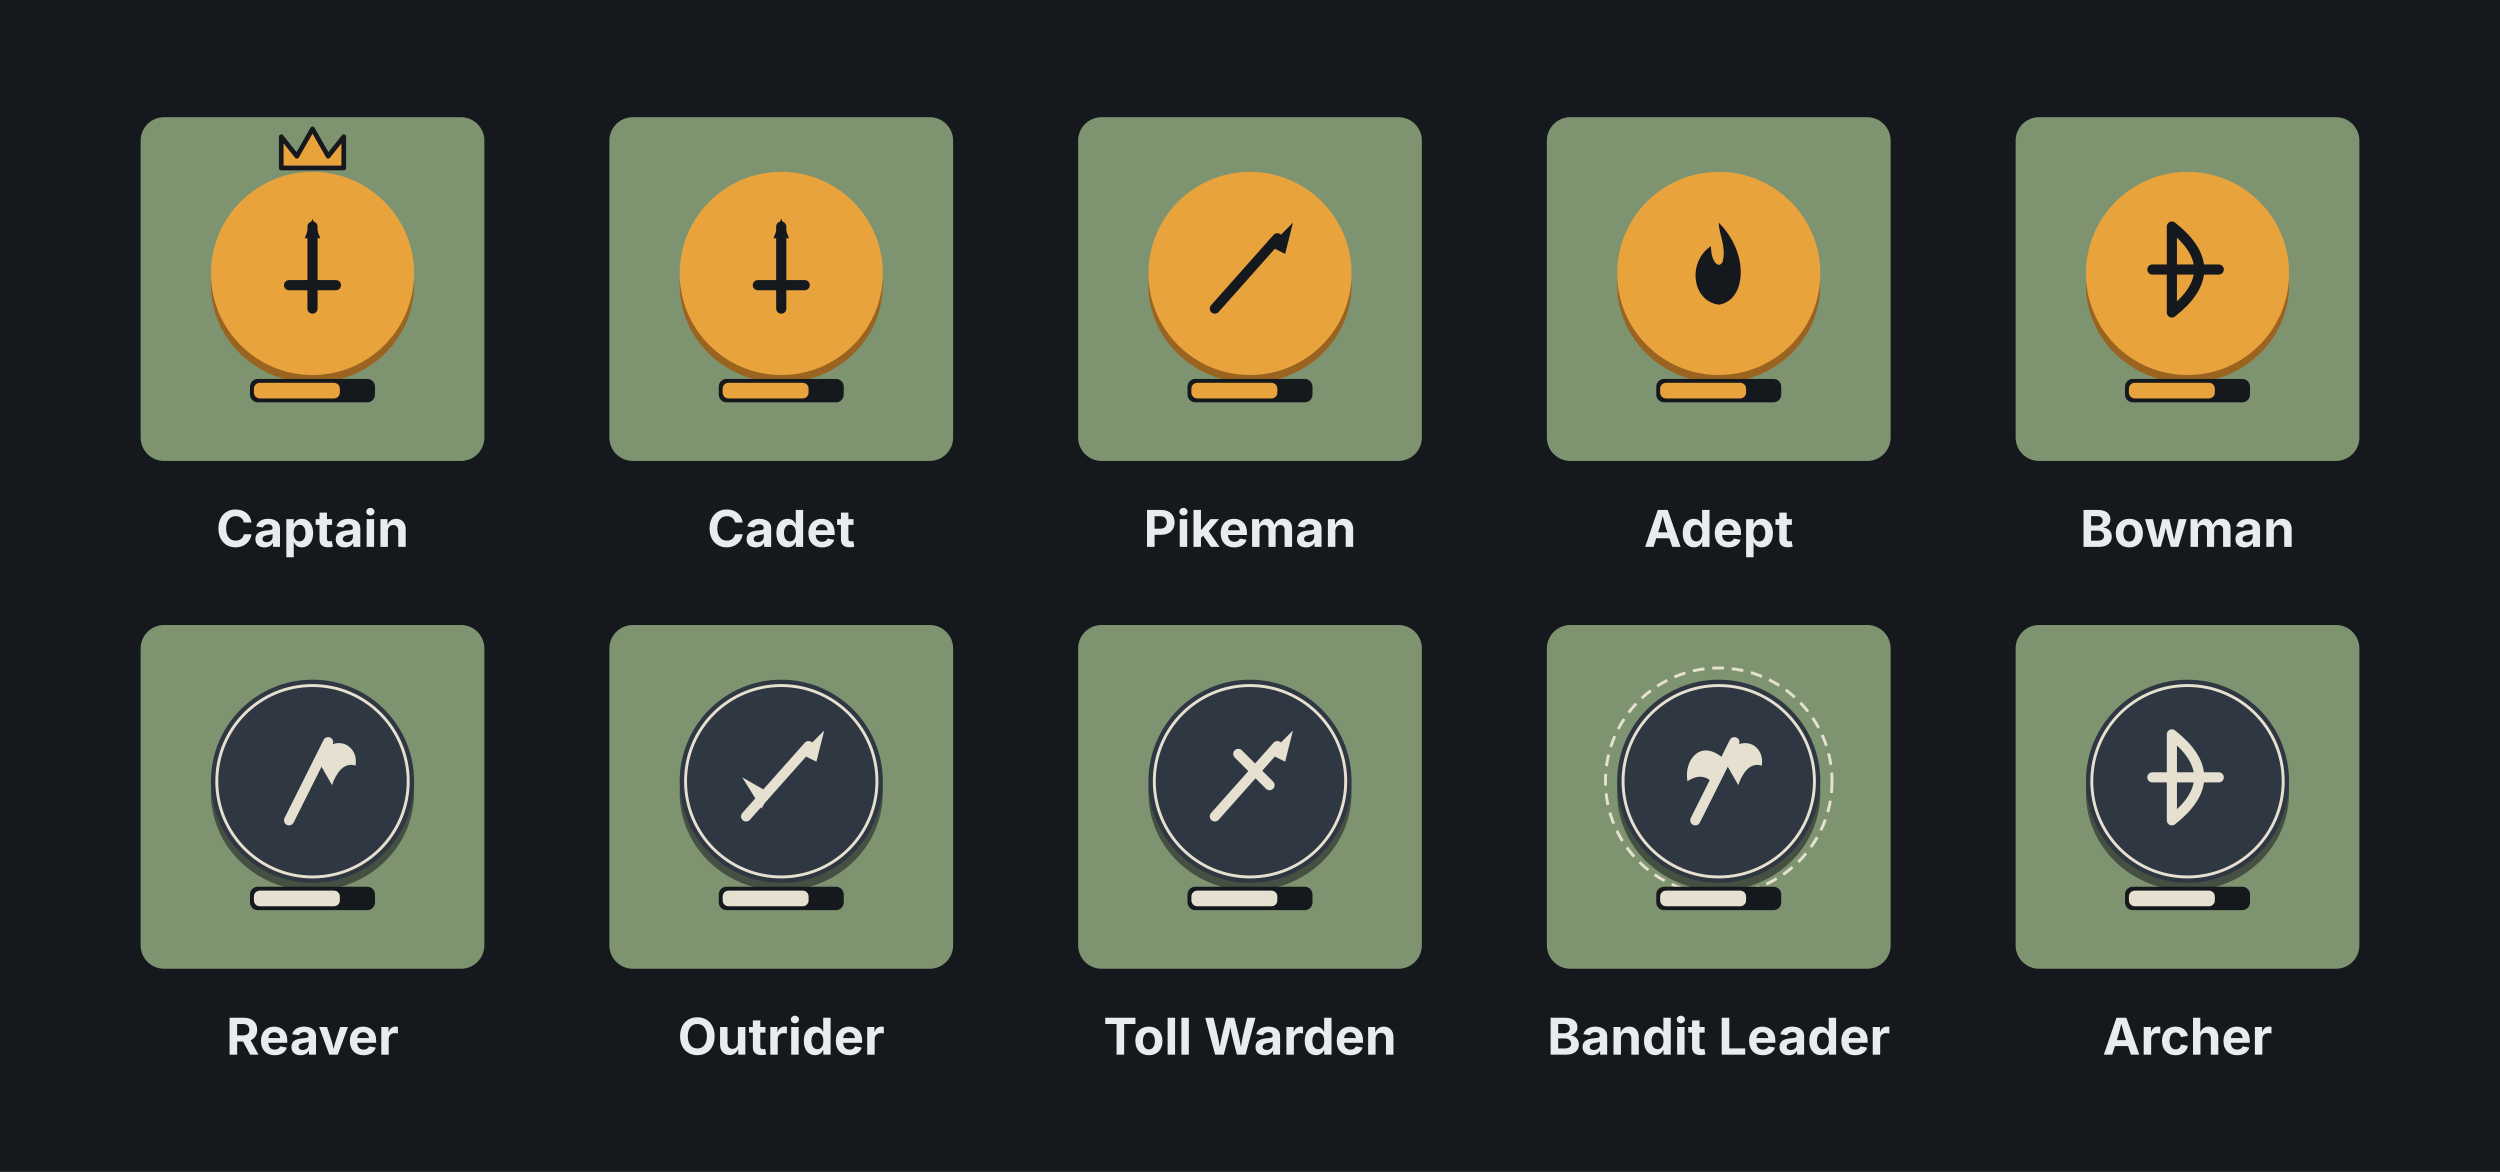
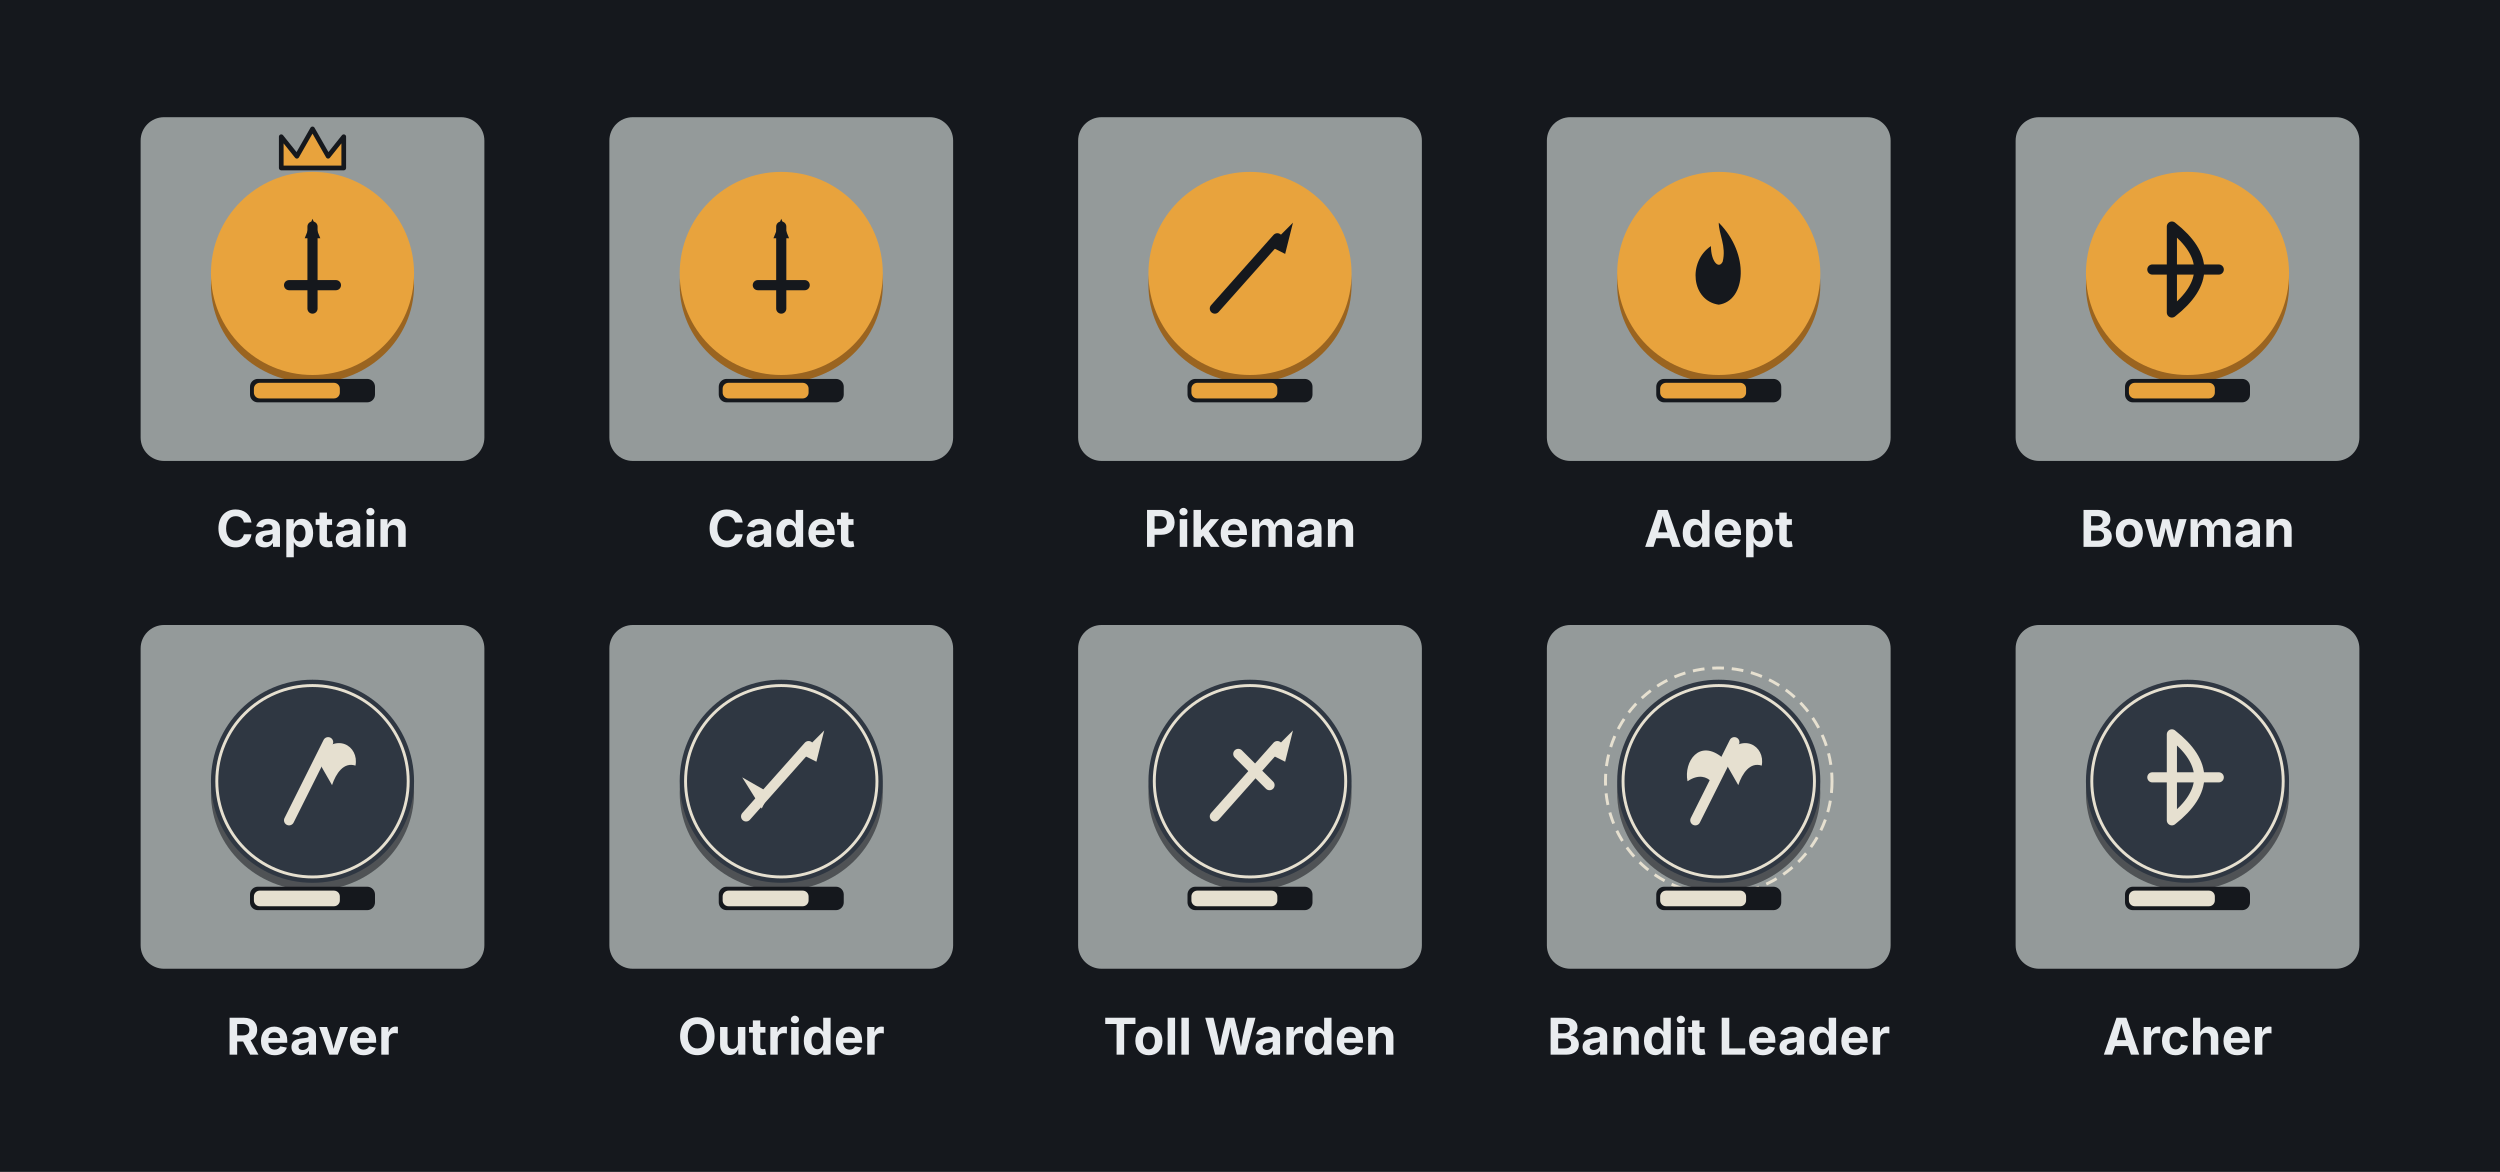
<svg xmlns="http://www.w3.org/2000/svg" width="640" height="300" viewBox="0 0 640 300">
  <style>
-     .t-plain{fill:#7E9470}
+     .t-plain{fill:#949A9A}
    .t-road{fill:#B3AE9C}
    .t-forest{fill:#4F6E54}
    .t-hill{fill:#C8C8A0}
    .t-mountain{fill:#77767C}
    .t-water{fill:#41667F}
    .t-fort{fill:#9FB0C4}
    .t-wall{fill:#23272E}
    .t-throne{fill:#E4E7EA}
    .t-fire{fill:#943C0C}
    .player{fill:#E8A33D}
    .player-deep{fill:#9A6420}
    .enemy{fill:#2F3742}
    .enemy-bone{fill:#E6E0D0}
    .glyph-p{fill:none;stroke:#15181D;stroke-width:2.6;stroke-linecap:round;stroke-linejoin:round}
    .glyph-pf{fill:#15181D}
    .glyph-e{fill:none;stroke:#E6E0D0;stroke-width:2.6;stroke-linecap:round;stroke-linejoin:round}
    .glyph-ef{fill:#E6E0D0}
    .rim-e{fill:none;stroke:#E6E0D0;stroke-width:0.75}
    .ring-lost{fill:none;stroke:#5A6270;stroke-width:1.5}
    .m-selected{fill:#F6D38A} .ms-selected{fill:none;stroke:#F6D38A}
    .m-reach{fill:#BFD9EA} .ms-reach{fill:none;stroke:#BFD9EA}
    .m-threat{fill:#EDE6D6} .ms-threat{fill:none;stroke:#EDE6D6}
    .m-struck{fill:#FFFFFF} .ms-struck{fill:none;stroke:#FFFFFF}
    .u-ink{fill:#15181D}
    .u-panel{fill:#1E232A}
    .u-text{fill:#E9ECEF}
    .u-muted{fill:#8C96A3}
    .u-lost{fill:#5A6270}
    .ui{font-family:Inter, 'DejaVu Sans', sans-serif;font-variant-numeric:tabular-nums} .mono{font-family:'JetBrains Mono', 'DejaVu Sans Mono', monospace}
    .hatch-line{stroke:#943C0C;stroke-width:3}
  </style>
  <rect class="u-ink" width="640" height="300" />
  <rect class="t-plain" x="36" y="30" width="88" height="88" rx="6" />
  <ellipse class="player-deep" cx="80" cy="73" rx="26" ry="25" />
  <circle class="player" cx="80" cy="70" r="26" />
  <path class="glyph-p" d="M80 58 L80 75 M74 73 L86 73 M80 75 L80 79" />
  <path class="glyph-pf" d="M78 61 L80 56 L82 61 Z" />
  <path class="player" d="M72 43 L72 35 L76 40 L80 33 L84 40 L88 35 L88 43 Z" />
  <path class="glyph-p" style="stroke-width:1.2" d="M72 43 L72 35 L76 40 L80 33 L84 40 L88 35 L88 43 Z" />
  <rect class="u-ink" x="64.0" y="97" width="32" height="6" rx="2" />
  <rect class="player" x="65.0" y="98" width="22" height="4" rx="1.5" />
  <text class="ui u-text" x="80" y="140" font-size="13" font-weight="700" text-anchor="middle">Captain</text>
  <rect class="t-plain" x="156" y="30" width="88" height="88" rx="6" />
  <ellipse class="player-deep" cx="200" cy="73" rx="26" ry="25" />
  <circle class="player" cx="200" cy="70" r="26" />
  <path class="glyph-p" d="M200 58 L200 75 M194 73 L206 73 M200 75 L200 79" />
  <path class="glyph-pf" d="M198 61 L200 56 L202 61 Z" />
  <rect class="u-ink" x="184.0" y="97" width="32" height="6" rx="2" />
  <rect class="player" x="185.0" y="98" width="22" height="4" rx="1.5" />
  <text class="ui u-text" x="200" y="140" font-size="13" font-weight="700" text-anchor="middle">Cadet</text>
  <rect class="t-plain" x="276" y="30" width="88" height="88" rx="6" />
  <ellipse class="player-deep" cx="320" cy="73" rx="26" ry="25" />
  <circle class="player" cx="320" cy="70" r="26" />
  <path class="glyph-p" d="M311 79 L327 61" />
  <path class="glyph-pf" d="M325 63 L331 57 L329 65 Z" />
  <rect class="u-ink" x="304.0" y="97" width="32" height="6" rx="2" />
  <rect class="player" x="305.0" y="98" width="22" height="4" rx="1.5" />
  <text class="ui u-text" x="320" y="140" font-size="13" font-weight="700" text-anchor="middle">Pikeman</text>
  <rect class="t-plain" x="396" y="30" width="88" height="88" rx="6" />
  <ellipse class="player-deep" cx="440" cy="73" rx="26" ry="25" />
  <circle class="player" cx="440" cy="70" r="26" />
  <path class="glyph-pf" d="M440 57 C448 65 447 77 440 78 C433 77 432 67 438 63 C438 67 440 69 441 67 C442 63 440 60 440 57 Z" />
  <rect class="u-ink" x="424.0" y="97" width="32" height="6" rx="2" />
  <rect class="player" x="425.0" y="98" width="22" height="4" rx="1.5" />
  <text class="ui u-text" x="440" y="140" font-size="13" font-weight="700" text-anchor="middle">Adept</text>
  <rect class="t-plain" x="516" y="30" width="88" height="88" rx="6" />
  <ellipse class="player-deep" cx="560" cy="73" rx="26" ry="25" />
  <circle class="player" cx="560" cy="70" r="26" />
  <path class="glyph-p" d="M556 58 Q570 69 556 80 M556 58 L556 80" />
  <path class="glyph-p" d="M551 69 L568 69" />
  <rect class="u-ink" x="544.0" y="97" width="32" height="6" rx="2" />
  <rect class="player" x="545.0" y="98" width="22" height="4" rx="1.5" />
  <text class="ui u-text" x="560" y="140" font-size="13" font-weight="700" text-anchor="middle">Bowman</text>
  <rect class="t-plain" x="36" y="160" width="88" height="88" rx="6" />
  <ellipse class="u-ink" opacity="0.55" cx="80" cy="203" rx="26" ry="25" />
  <circle class="enemy" cx="80" cy="200" r="26" />
  <circle class="rim-e" cx="80" cy="200" r="24.5" />
  <path class="glyph-e" d="M74 210 L84 190" />
  <path class="glyph-ef" d="M81 194 C86 187 92 191 91 196 C88 195 86 198 85 201 Z" />
  <rect class="u-ink" x="64.0" y="227" width="32" height="6" rx="2" />
  <rect class="enemy-bone" x="65.0" y="228" width="22" height="4" rx="1.5" />
  <text class="ui u-text" x="80" y="270" font-size="13" font-weight="700" text-anchor="middle">Reaver</text>
  <rect class="t-plain" x="156" y="160" width="88" height="88" rx="6" />
  <ellipse class="u-ink" opacity="0.55" cx="200" cy="203" rx="26" ry="25" />
  <circle class="enemy" cx="200" cy="200" r="26" />
  <circle class="rim-e" cx="200" cy="200" r="24.5" />
  <path class="glyph-e" d="M191 209 L207 191" />
  <path class="glyph-ef" d="M205 193 L211 187 L209 195 Z" />
  <path class="glyph-ef" d="M197 203 L190 199 L195 207 Z" />
  <rect class="u-ink" x="184.0" y="227" width="32" height="6" rx="2" />
  <rect class="enemy-bone" x="185.0" y="228" width="22" height="4" rx="1.5" />
  <text class="ui u-text" x="200" y="270" font-size="13" font-weight="700" text-anchor="middle">Outrider</text>
  <rect class="t-plain" x="276" y="160" width="88" height="88" rx="6" />
  <ellipse class="u-ink" opacity="0.55" cx="320" cy="203" rx="26" ry="25" />
  <circle class="enemy" cx="320" cy="200" r="26" />
  <circle class="rim-e" cx="320" cy="200" r="24.5" />
  <path class="glyph-e" d="M311 209 L327 191" />
  <path class="glyph-ef" d="M325 193 L331 187 L329 195 Z" />
  <path class="glyph-e" d="M321 197 L317 193 M321 197 L325 201" />
  <rect class="u-ink" x="304.0" y="227" width="32" height="6" rx="2" />
  <rect class="enemy-bone" x="305.0" y="228" width="22" height="4" rx="1.5" />
  <text class="ui u-text" x="320" y="270" font-size="13" font-weight="700" text-anchor="middle">Toll Warden</text>
  <rect class="t-plain" x="396" y="160" width="88" height="88" rx="6" />
  <ellipse class="u-ink" opacity="0.55" cx="440" cy="203" rx="26" ry="25" />
  <circle class="enemy" cx="440" cy="200" r="26" />
  <circle class="rim-e" cx="440" cy="200" r="24.5" />
  <circle class="rim-e" cx="440" cy="200" r="29" stroke-dasharray="3 2" />
  <path class="glyph-e" d="M434 210 L444 190" />
  <path class="glyph-ef" d="M441 194 C446 187 452 191 451 196 C448 195 446 198 445 201 Z" />
  <path class="glyph-ef" d="M441 194 C435 189 431 195 432 200 C435 198 437 199 438 200 Z" />
  <rect class="u-ink" x="424.0" y="227" width="32" height="6" rx="2" />
  <rect class="enemy-bone" x="425.0" y="228" width="22" height="4" rx="1.5" />
  <text class="ui u-text" x="440" y="270" font-size="13" font-weight="700" text-anchor="middle">Bandit Leader</text>
  <rect class="t-plain" x="516" y="160" width="88" height="88" rx="6" />
  <ellipse class="u-ink" opacity="0.55" cx="560" cy="203" rx="26" ry="25" />
  <circle class="enemy" cx="560" cy="200" r="26" />
  <circle class="rim-e" cx="560" cy="200" r="24.5" />
  <path class="glyph-e" d="M556 188 Q570 199 556 210 M556 188 L556 210" />
  <path class="glyph-e" d="M551 199 L568 199" />
  <rect class="u-ink" x="544.0" y="227" width="32" height="6" rx="2" />
  <rect class="enemy-bone" x="545.0" y="228" width="22" height="4" rx="1.5" />
  <text class="ui u-text" x="560" y="270" font-size="13" font-weight="700" text-anchor="middle">Archer</text>
</svg>
